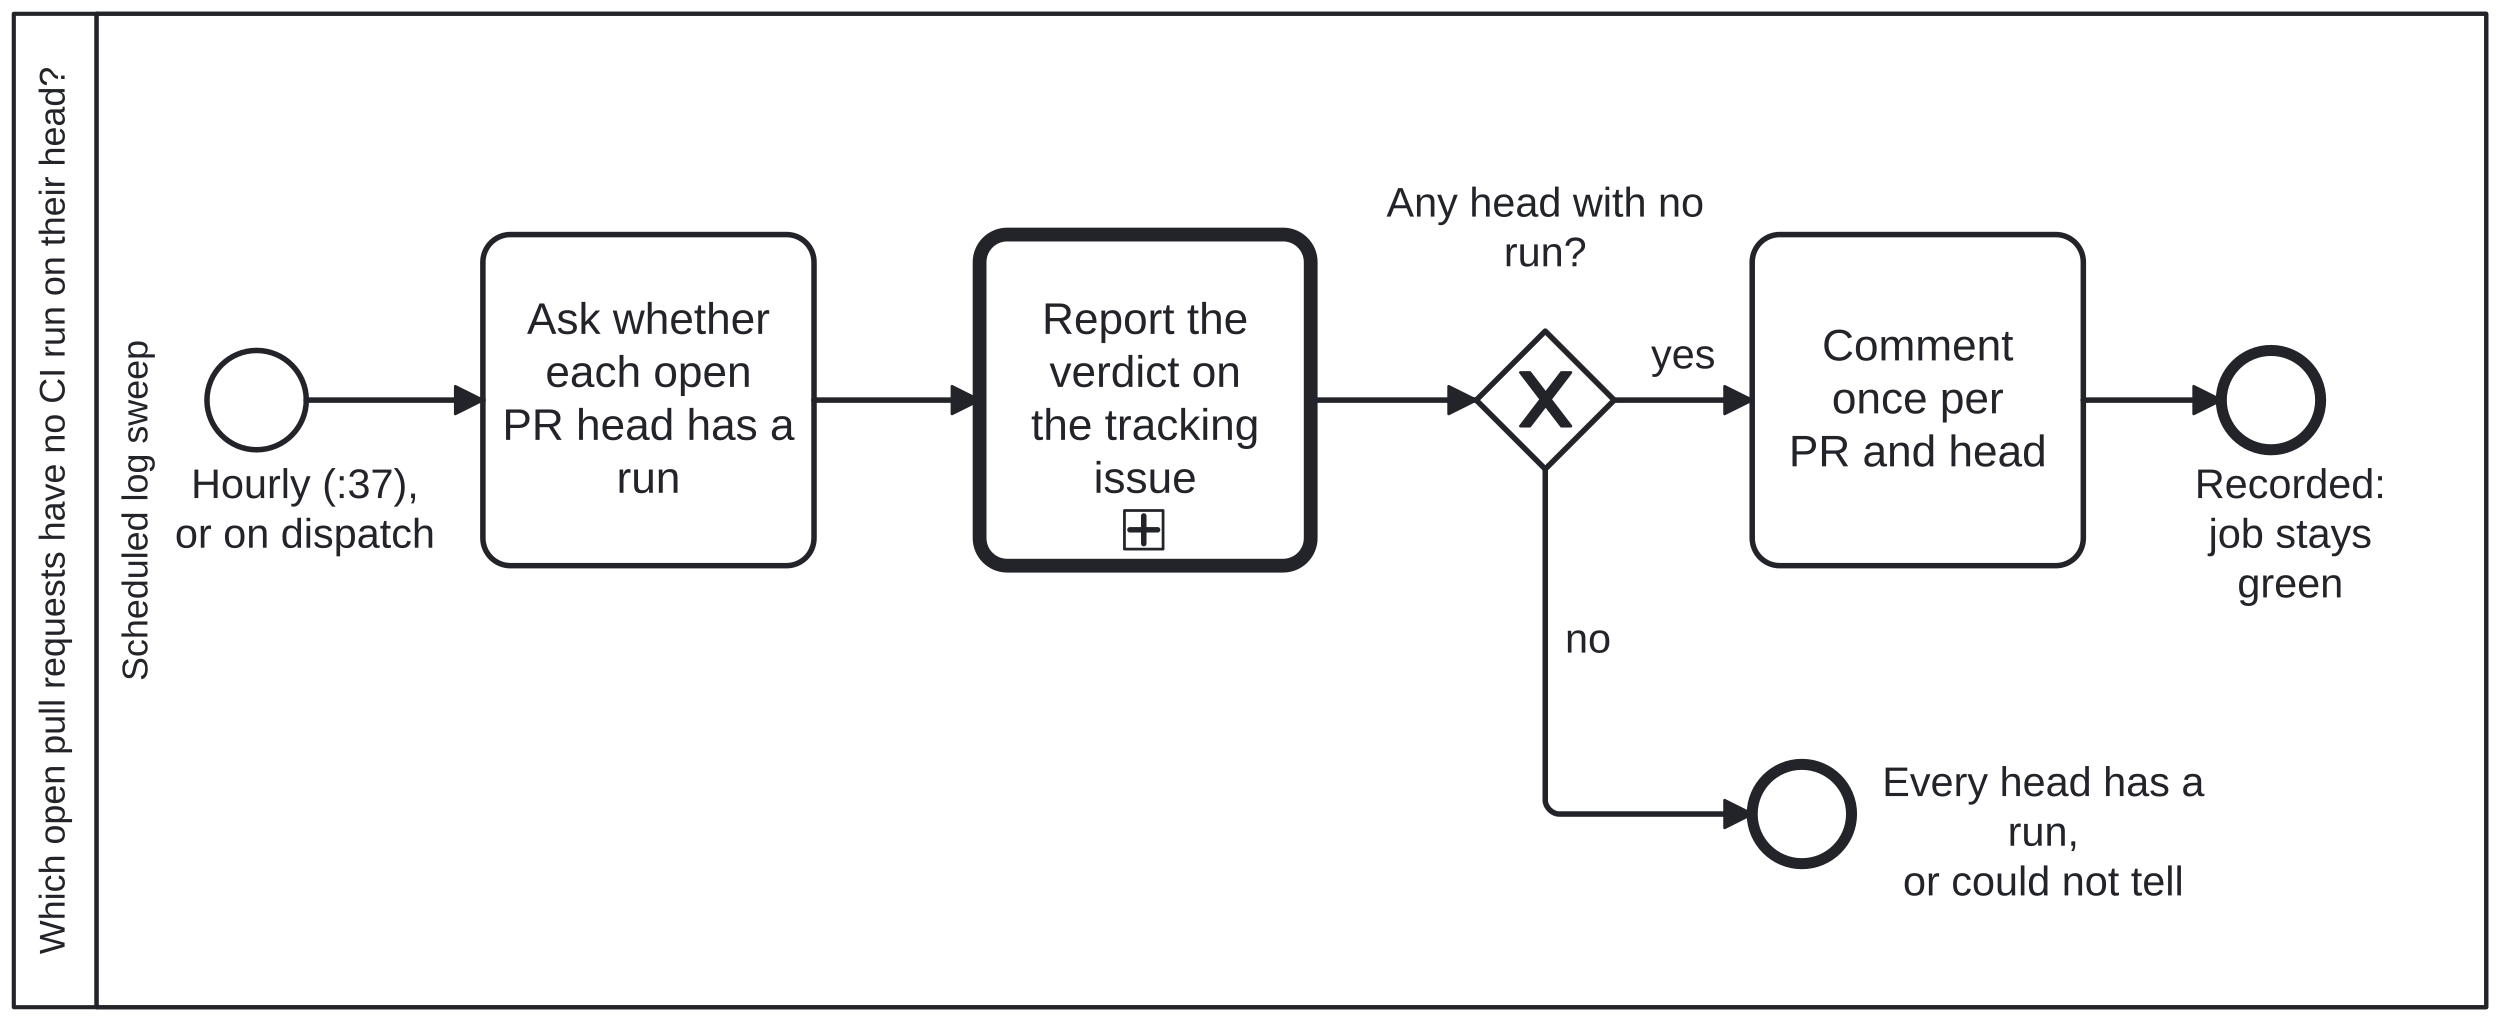
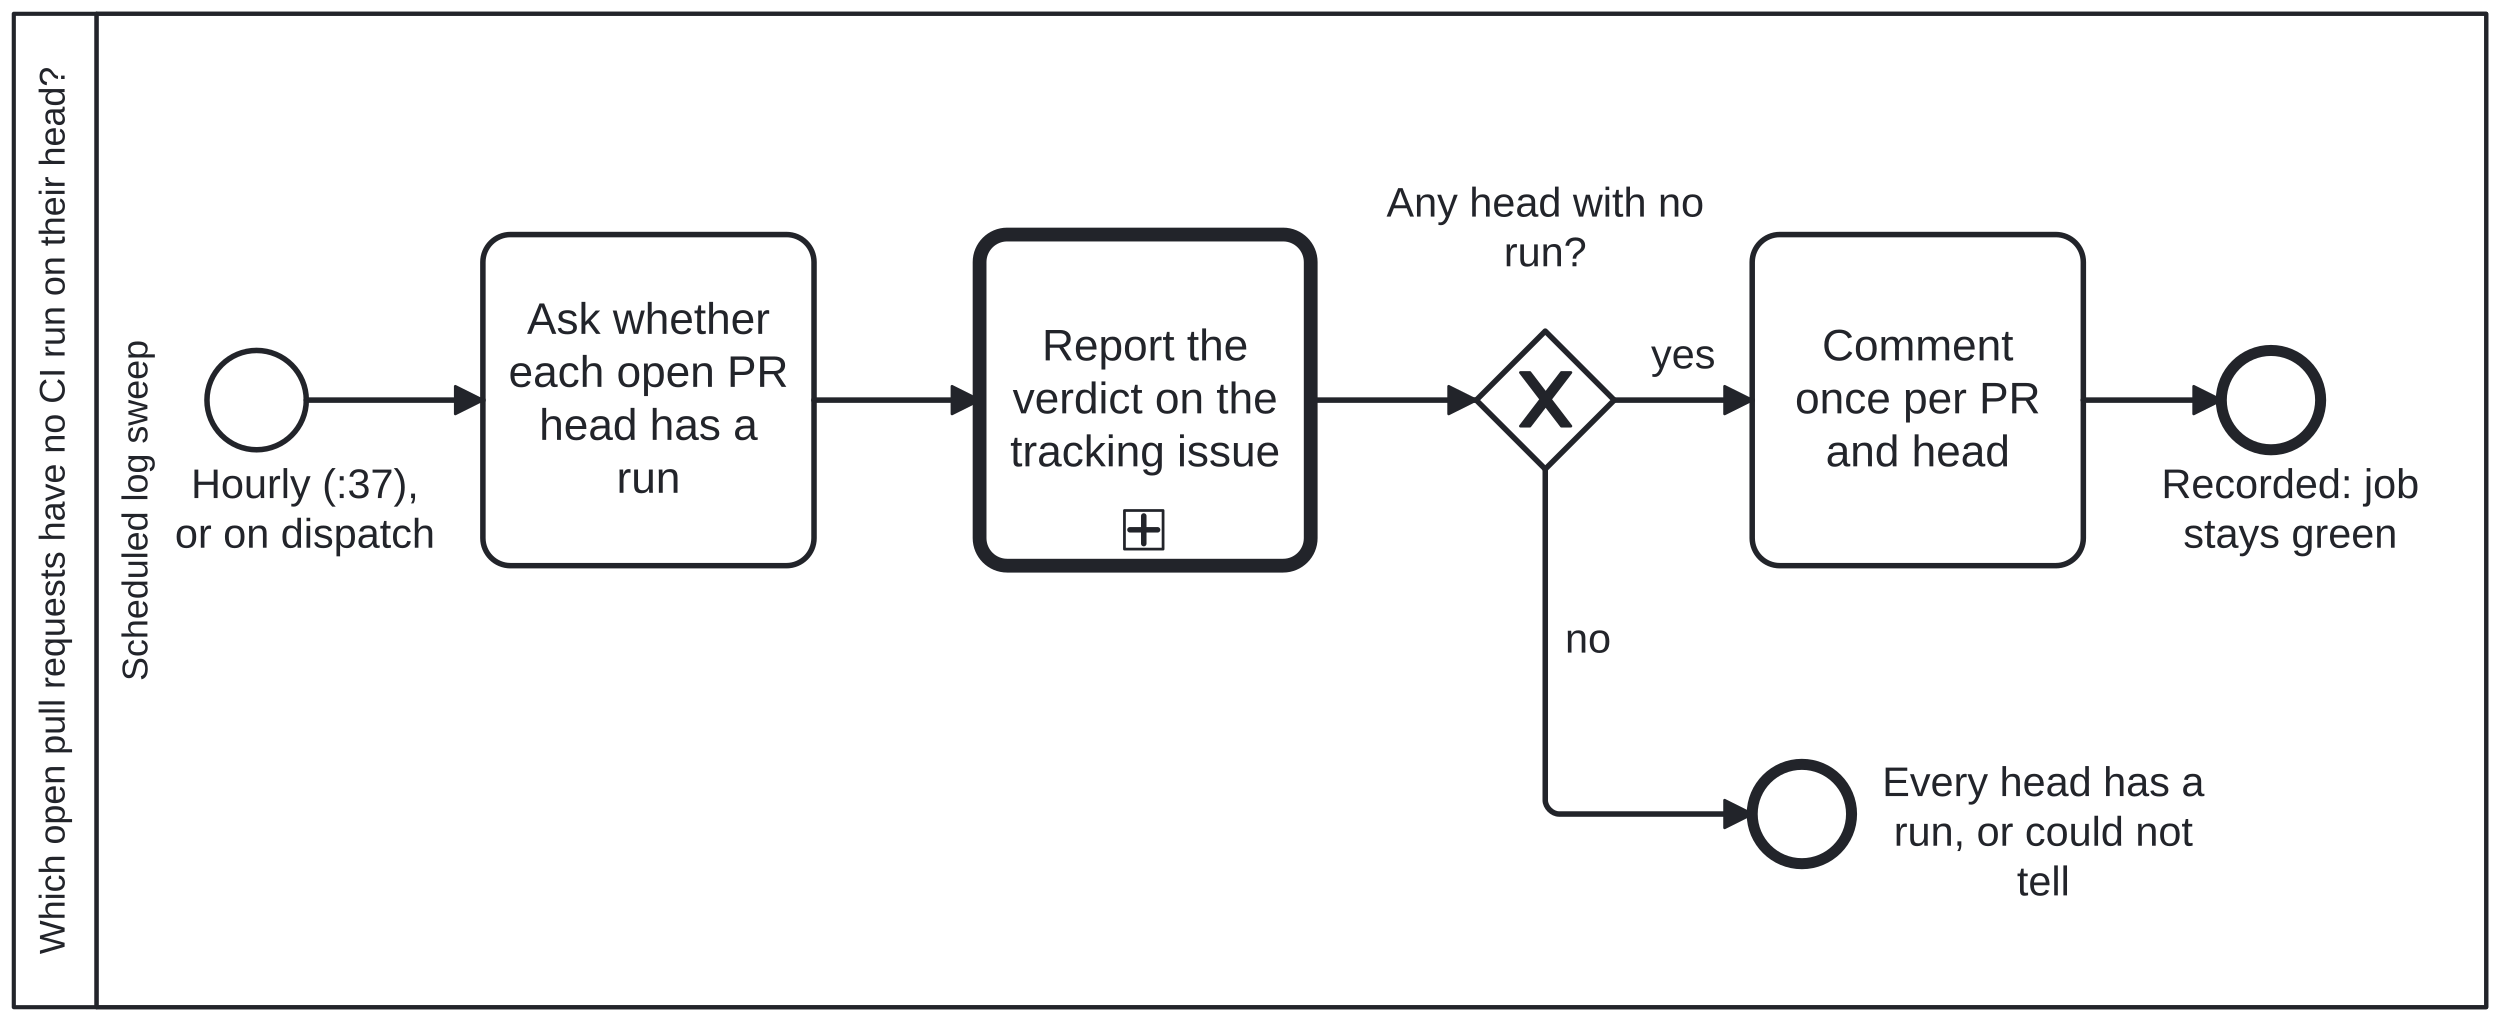
<svg xmlns="http://www.w3.org/2000/svg" width="100%" style="max-width:100%;height:auto" viewBox="55 55 906 370" version="1.1">
  <rect x="55" y="55" width="906" height="370" fill="#ffffff" />
  <g class="djs-group">
    <g class="djs-element djs-shape" data-element-id="Participant_Process_PrChecksPresent" style="display: block;" transform="matrix(1 0 0 1 60 60)">
      <g class="djs-visual">
        <rect x="0" y="0" width="896" height="360" rx="0" ry="0" style="stroke-linecap: round; stroke-linejoin: round; stroke: rgb(34, 36, 42); stroke-width: 1.5px; fill: white; fill-opacity: 0.95;" />
        <path style="fill: none; stroke-linecap: round; stroke-linejoin: round; stroke: rgb(34, 36, 42); stroke-width: 1.5px;" d="M30,0L30,360" />
        <text lineHeight="1.05" class="djs-label" transform="matrix(-1.83697e-16 -1 1 -1.83697e-16 0 360)" style="font-family: Arial, sans-serif; font-size: 13px; font-weight: normal; fill: rgb(34, 36, 42);">
          <tspan x="19.204" y="18.413">Which open pull requests have no CI run on their head?</tspan>
        </text>
      </g>
      <rect class="djs-hit djs-hit-all" x="0" y="0" width="896" height="360" style="fill: none; stroke-opacity: 0; stroke: white; stroke-width: 15px;" />
    </g>
    <g class="djs-children">
      <g class="djs-group">
        <g class="djs-element djs-shape" data-element-id="Lane_Ci" style="display: block;" transform="matrix(1 0 0 1 90 60)">
          <g class="djs-visual">
            <rect x="0" y="0" width="866" height="360" rx="0" ry="0" style="stroke-linecap: round; stroke-linejoin: round; stroke: rgb(34, 36, 42); stroke-width: 1.5px; fill: white; fill-opacity: 0.25;" />
            <text lineHeight="1.05" class="djs-label" transform="matrix(-1.83697e-16 -1 1 -1.83697e-16 0 360)" style="font-family: Arial, sans-serif; font-size: 13px; font-weight: normal; fill: rgb(34, 36, 42);">
              <tspan x="118.206" y="18.413">Scheduled log sweep</tspan>
            </text>
          </g>
          <rect class="djs-hit djs-hit-all" x="0" y="0" width="866" height="360" style="fill: none; stroke-opacity: 0; stroke: white; stroke-width: 15px;" />
        </g>
      </g>
      <g class="djs-group">
        <g class="djs-element djs-shape" data-element-id="Start_Sweep" style="display: block;" transform="matrix(1 0 0 1 130 182)">
          <g class="djs-visual">
            <circle cx="18" cy="18" r="18" style="stroke-linecap: round; stroke-linejoin: round; stroke: rgb(34, 36, 42); stroke-width: 2px; fill: white; fill-opacity: 0.95;" />
          </g>
          <rect class="djs-hit djs-hit-all" x="0" y="0" width="36" height="36" style="fill: none; stroke-opacity: 0; stroke: white; stroke-width: 15px;" />
        </g>
      </g>
      <g class="djs-group">
-         <g class="djs-element djs-shape" data-element-id="Start_Sweep_label" style="display: block;" transform="matrix(1 0 0 1 118 222)">
-           <g class="djs-visual">
-             <text lineHeight="1.2" class="djs-label" style="font-family: Arial, sans-serif; font-size: 15px; font-weight: normal; fill: rgb(34, 36, 42);">
-               <tspan x="6.239" y="13.5">Hourly (:37),</tspan>
-               <tspan x="0.387" y="31.5">or on dispatch</tspan>
-             </text>
-           </g>
-           <rect class="djs-hit djs-hit-all" x="0" y="0" width="95" height="36" style="fill: none; stroke-opacity: 0; stroke: white; stroke-width: 15px;" />
+         <g class="djs-element djs-shape" data-element-id="Start_Sweep_label" style="display: block;" transform="matrix(1 0 0 1 115 222)">
+           <g class="djs-visual">
+             <text lineHeight="1.2" class="djs-label" style="font-family: Arial, sans-serif; font-size: 15px; font-weight: normal; fill: rgb(34, 36, 42);">
+               <tspan x="9.239" y="13.5">Hourly (:37), </tspan>
+               <tspan x="3.387" y="31.5">or on dispatch</tspan>
+             </text>
+           </g>
+           <rect class="djs-hit djs-hit-all" x="0" y="0" width="101" height="36" style="fill: none; stroke-opacity: 0; stroke: white; stroke-width: 15px;" />
        </g>
      </g>
      <g class="djs-group">
        <g class="djs-element djs-shape" data-element-id="Task_Sweep" style="display: block;" transform="matrix(1 0 0 1 230 140)">
          <g class="djs-visual">
            <rect x="0" y="0" width="120" height="120" rx="10" ry="10" style="stroke-linecap: round; stroke-linejoin: round; stroke: rgb(34, 36, 42); stroke-width: 2px; fill: white; fill-opacity: 0.95;" />
            <text lineHeight="1.2" class="djs-label" style="font-family: Arial, sans-serif; font-size: 16px; font-weight: normal; fill: rgb(34, 36, 42);">
              <tspan x="15.98" y="36">Ask whether </tspan>
-               <tspan x="22.633" y="55.2">each open</tspan>
-               <tspan x="7.074" y="74.4">PR head has a</tspan>
+               <tspan x="9.297" y="55.2">each open PR </tspan>
+               <tspan x="20.41" y="74.4">head has a </tspan>
              <tspan x="48.438" y="93.6">run</tspan>
            </text>
          </g>
          <rect class="djs-hit djs-hit-all" x="0" y="0" width="120" height="120" style="fill: none; stroke-opacity: 0; stroke: white; stroke-width: 15px;" />
        </g>
      </g>
      <g class="djs-group">
        <a class="fa-subprocess-link" href="https://litlfred.github.io/folio-assistant/cat-harness/process/Process_TrackedWatch" target="_top">
          <g class="djs-element djs-shape" data-element-id="Call_Watch" style="display: block;" transform="matrix(1 0 0 1 410 140)">
            <g class="djs-visual">
              <rect x="0" y="0" width="120" height="120" rx="10" ry="10" style="stroke-linecap: round; stroke-linejoin: round; stroke: rgb(34, 36, 42); stroke-width: 5px; fill: white; fill-opacity: 0.95;" />
              <text lineHeight="1.2" class="djs-label" style="font-family: Arial, sans-serif; font-size: 16px; font-weight: normal; fill: rgb(34, 36, 42);">
-                 <tspan x="22.645" y="36">Report the </tspan>
-                 <tspan x="25.316" y="55.2">verdict on</tspan>
-                 <tspan x="18.645" y="74.4">the tracking </tspan>
-                 <tspan x="41.324" y="93.6">issue</tspan>
+                 <tspan x="22.645" y="45.6">Report the </tspan>
+                 <tspan x="11.973" y="64.8">verdict on the </tspan>
+                 <tspan x="11.09" y="84">tracking issue</tspan>
              </text>
              <rect x="0" y="0" width="14" height="14" rx="0" ry="0" style="stroke-linecap: round; stroke-linejoin: round; stroke: rgb(34, 36, 42); stroke-width: 1px; fill: white;" transform="matrix(1 0 0 1 52.5 100)" />
              <path data-marker="sub-process" d="m52.5,100 m 7,2 l 0,10 m -5,-5 l 10,0" style="fill: white; stroke-linecap: round; stroke-linejoin: round; stroke: rgb(34, 36, 42); stroke-width: 2px;" />
            </g>
            <rect class="djs-hit djs-hit-all" x="0" y="0" width="120" height="120" style="fill: none; stroke-opacity: 0; stroke: white; stroke-width: 15px;" />
          </g>
        </a>
      </g>
      <g class="djs-group">
        <g class="djs-element djs-shape" data-element-id="GW_Found" style="display: block;" transform="matrix(1 0 0 1 590 175)">
          <g class="djs-visual">
            <polygon points="25,0 50,25 25,50 0,25" style="stroke-linecap: round; stroke-linejoin: round; stroke: rgb(34, 36, 42); stroke-width: 2px; fill: white; fill-opacity: 0.95;" />
            <path d="m 16,15 7.429,9.714 -7.429,9.714 3.429,0 5.714,-7.464 5.714,7.464 3.429,0 -7.429,-9.714 7.429,-9.714 -3.429,0 -5.714,7.464 -5.714,-7.464 -3.429,0 z" style="fill: rgb(34, 36, 42); stroke-linecap: round; stroke-linejoin: round; stroke: rgb(34, 36, 42); stroke-width: 1px;" />
          </g>
          <rect class="djs-hit djs-hit-all" x="0" y="0" width="50" height="50" style="fill: none; stroke-opacity: 0; stroke: white; stroke-width: 15px;" />
        </g>
      </g>
      <g class="djs-group">
        <g class="djs-element djs-shape" data-element-id="GW_Found_label" style="display: block;" transform="matrix(1 0 0 1 557 120)">
          <g class="djs-visual">
            <text lineHeight="1.2" class="djs-label" style="font-family: Arial, sans-serif; font-size: 15px; font-weight: normal; fill: rgb(34, 36, 42);">
              <tspan x="0.461" y="13.5">Any head with no</tspan>
              <tspan x="42.989" y="31.5">run?</tspan>
            </text>
          </g>
          <rect class="djs-hit djs-hit-all" x="0" y="0" width="116" height="36" style="fill: none; stroke-opacity: 0; stroke: white; stroke-width: 15px;" />
        </g>
      </g>
      <g class="djs-group">
        <g class="djs-element djs-shape" data-element-id="End_Done" style="display: block;" transform="matrix(1 0 0 1 690 332)">
          <g class="djs-visual">
            <circle cx="18" cy="18" r="18" style="stroke-linecap: round; stroke-linejoin: round; stroke: rgb(34, 36, 42); stroke-width: 4px; fill: white; fill-opacity: 0.95;" />
          </g>
          <rect class="djs-hit djs-hit-all" x="0" y="0" width="36" height="36" style="fill: none; stroke-opacity: 0; stroke: white; stroke-width: 15px;" />
        </g>
      </g>
      <g class="djs-group">
        <g class="djs-element djs-shape" data-element-id="End_Done_label" style="display: block;" transform="matrix(1 0 0 1 737 330)">
          <g class="djs-visual">
            <text lineHeight="1.2" class="djs-label" style="font-family: Arial, sans-serif; font-size: 15px; font-weight: normal; fill: rgb(34, 36, 42);">
-               <tspan x="0.13" y="13.5">Every head has a</tspan>
-               <tspan x="45.576" y="31.5">run,</tspan>
-               <tspan x="7.637" y="49.5">or could not tell</tspan>
+               <tspan x="0.13" y="13.5">Every head has a </tspan>
+               <tspan x="4.301" y="31.5">run, or could not </tspan>
+               <tspan x="48.913" y="49.5">tell</tspan>
            </text>
          </g>
          <rect class="djs-hit djs-hit-all" x="0" y="0" width="117" height="54" style="fill: none; stroke-opacity: 0; stroke: white; stroke-width: 15px;" />
        </g>
      </g>
      <g class="djs-group">
        <g class="djs-element djs-shape" data-element-id="Task_Comment" style="display: block;" transform="matrix(1 0 0 1 690 140)">
          <g class="djs-visual">
            <rect x="0" y="0" width="120" height="120" rx="10" ry="10" style="stroke-linecap: round; stroke-linejoin: round; stroke: rgb(34, 36, 42); stroke-width: 2px; fill: white; fill-opacity: 0.95;" />
            <text lineHeight="1.2" class="djs-label" style="font-family: Arial, sans-serif; font-size: 16px; font-weight: normal; fill: rgb(34, 36, 42);">
              <tspan x="25.324" y="45.6">Comment </tspan>
-               <tspan x="28.867" y="64.8">once per</tspan>
-               <tspan x="13.297" y="84">PR and head</tspan>
+               <tspan x="15.531" y="64.8">once per PR </tspan>
+               <tspan x="26.633" y="84">and head</tspan>
            </text>
          </g>
          <rect class="djs-hit djs-hit-all" x="0" y="0" width="120" height="120" style="fill: none; stroke-opacity: 0; stroke: white; stroke-width: 15px;" />
        </g>
      </g>
      <g class="djs-group">
        <g class="djs-element djs-shape" data-element-id="End_Recorded" style="display: block;" transform="matrix(1 0 0 1 860 182)">
          <g class="djs-visual">
            <circle cx="18" cy="18" r="18" style="stroke-linecap: round; stroke-linejoin: round; stroke: rgb(34, 36, 42); stroke-width: 4px; fill: white; fill-opacity: 0.95;" />
          </g>
          <rect class="djs-hit djs-hit-all" x="0" y="0" width="36" height="36" style="fill: none; stroke-opacity: 0; stroke: white; stroke-width: 15px;" />
        </g>
      </g>
      <g class="djs-group">
-         <g class="djs-element djs-shape" data-element-id="End_Recorded_label" style="display: block;" transform="matrix(1 0 0 1 850 222)">
-           <g class="djs-visual">
-             <text lineHeight="1.2" class="djs-label" style="font-family: Arial, sans-serif; font-size: 15px; font-weight: normal; fill: rgb(34, 36, 42);">
-               <tspan x="0.397" y="13.5">Recorded:</tspan>
-               <tspan x="5.403" y="31.5">job stays </tspan>
-               <tspan x="15.818" y="49.5">green</tspan>
-             </text>
-           </g>
-           <rect class="djs-hit djs-hit-all" x="0" y="0" width="70" height="54" style="fill: none; stroke-opacity: 0; stroke: white; stroke-width: 15px;" />
+         <g class="djs-element djs-shape" data-element-id="End_Recorded_label" style="display: block;" transform="matrix(1 0 0 1 838 222)">
+           <g class="djs-visual">
+             <text lineHeight="1.2" class="djs-label" style="font-family: Arial, sans-serif; font-size: 15px; font-weight: normal; fill: rgb(34, 36, 42);">
+               <tspan x="0.304" y="13.5">Recorded: job</tspan>
+               <tspan x="8.229" y="31.5">stays green</tspan>
+             </text>
+           </g>
+           <rect class="djs-hit djs-hit-all" x="0" y="0" width="94" height="36" style="fill: none; stroke-opacity: 0; stroke: white; stroke-width: 15px;" />
        </g>
      </g>
      <g class="djs-group">
        <g class="djs-element djs-connection" data-element-id="Flow_0" style="display: block;">
          <g class="djs-visual">
            <defs>
              <marker id="folio-marker-1" viewBox="0 0 20 20" refX="11" refY="10" markerWidth="10" markerHeight="10" orient="auto">
                <path d="M 1 5 L 11 10 L 1 15 Z" style="stroke-linecap: round; stroke-linejoin: round; stroke: rgb(34, 36, 42); stroke-width: 1px; fill: rgb(34, 36, 42);" />
              </marker>
            </defs>
            <path data-corner-radius="5" style="fill: none; stroke-linecap: round; stroke-linejoin: round; stroke: rgb(34, 36, 42); stroke-width: 2px; marker-end: url('#folio-marker-1');" d="M166,200L230,200" />
          </g>
          <path d="M166,200L230,200" class="djs-hit djs-hit-stroke" style="fill: none; stroke-opacity: 0; stroke: white; stroke-width: 15px;" />
        </g>
      </g>
      <g class="djs-group">
        <g class="djs-element djs-connection" data-element-id="Flow_1" style="display: block;">
          <g class="djs-visual">
            <defs>
              <marker id="folio-marker-2" viewBox="0 0 20 20" refX="11" refY="10" markerWidth="10" markerHeight="10" orient="auto">
                <path d="M 1 5 L 11 10 L 1 15 Z" style="stroke-linecap: round; stroke-linejoin: round; stroke: rgb(34, 36, 42); stroke-width: 1px; fill: rgb(34, 36, 42);" />
              </marker>
            </defs>
            <path data-corner-radius="5" style="fill: none; stroke-linecap: round; stroke-linejoin: round; stroke: rgb(34, 36, 42); stroke-width: 2px; marker-end: url('#folio-marker-2');" d="M350,200L410,200" />
          </g>
          <path d="M350,200L410,200" class="djs-hit djs-hit-stroke" style="fill: none; stroke-opacity: 0; stroke: white; stroke-width: 15px;" />
        </g>
      </g>
      <g class="djs-group">
        <g class="djs-element djs-connection" data-element-id="Flow_2" style="display: block;">
          <g class="djs-visual">
            <defs>
              <marker id="folio-marker-3" viewBox="0 0 20 20" refX="11" refY="10" markerWidth="10" markerHeight="10" orient="auto">
                <path d="M 1 5 L 11 10 L 1 15 Z" style="stroke-linecap: round; stroke-linejoin: round; stroke: rgb(34, 36, 42); stroke-width: 1px; fill: rgb(34, 36, 42);" />
              </marker>
            </defs>
            <path data-corner-radius="5" style="fill: none; stroke-linecap: round; stroke-linejoin: round; stroke: rgb(34, 36, 42); stroke-width: 2px; marker-end: url('#folio-marker-3');" d="M530,200L590,200" />
          </g>
          <path d="M530,200L590,200" class="djs-hit djs-hit-stroke" style="fill: none; stroke-opacity: 0; stroke: white; stroke-width: 15px;" />
        </g>
      </g>
      <g class="djs-group">
        <g class="djs-element djs-connection" data-element-id="Flow_3" style="display: block;">
          <g class="djs-visual">
            <defs>
              <marker id="folio-marker-4" viewBox="0 0 20 20" refX="11" refY="10" markerWidth="10" markerHeight="10" orient="auto">
                <path d="M 1 5 L 11 10 L 1 15 Z" style="stroke-linecap: round; stroke-linejoin: round; stroke: rgb(34, 36, 42); stroke-width: 1px; fill: rgb(34, 36, 42);" />
              </marker>
            </defs>
            <path data-corner-radius="5" style="fill: none; stroke-linecap: round; stroke-linejoin: round; stroke: rgb(34, 36, 42); stroke-width: 2px; marker-end: url('#folio-marker-4');" d="M640,200L690,200" />
          </g>
          <path d="M640,200L690,200" class="djs-hit djs-hit-stroke" style="fill: none; stroke-opacity: 0; stroke: white; stroke-width: 15px;" />
        </g>
      </g>
      <g class="djs-group">
        <g class="djs-element djs-shape" data-element-id="Flow_3_label" style="display: block;" transform="matrix(1 0 0 1 653 175)">
          <g class="djs-visual">
            <text lineHeight="1.2" class="djs-label" style="font-family: Arial, sans-serif; font-size: 15px; font-weight: normal; fill: rgb(34, 36, 42);">
              <tspan x="0.329" y="13.5">yes</tspan>
            </text>
          </g>
          <rect class="djs-hit djs-hit-all" x="0" y="0" width="24" height="18" style="fill: none; stroke-opacity: 0; stroke: white; stroke-width: 15px;" />
        </g>
      </g>
      <g class="djs-group">
        <g class="djs-element djs-connection" data-element-id="Flow_4" style="display: block;">
          <g class="djs-visual">
            <defs>
              <marker id="folio-marker-5" viewBox="0 0 20 20" refX="11" refY="10" markerWidth="10" markerHeight="10" orient="auto">
                <path d="M 1 5 L 11 10 L 1 15 Z" style="stroke-linecap: round; stroke-linejoin: round; stroke: rgb(34, 36, 42); stroke-width: 1px; fill: rgb(34, 36, 42);" />
              </marker>
            </defs>
            <path data-corner-radius="5" style="fill: none; stroke-linecap: round; stroke-linejoin: round; stroke: rgb(34, 36, 42); stroke-width: 2px; marker-end: url('#folio-marker-5');" d="M615,225L615,345C615,347.5,617.5,350,620,350L690,350" />
          </g>
          <path d="M615,225L615,350L690,350" class="djs-hit djs-hit-stroke" style="fill: none; stroke-opacity: 0; stroke: white; stroke-width: 15px;" />
        </g>
      </g>
      <g class="djs-group">
        <g class="djs-element djs-shape" data-element-id="Flow_4_label" style="display: block;" transform="matrix(1 0 0 1 622 278)">
          <g class="djs-visual">
            <text lineHeight="1.2" class="djs-label" style="font-family: Arial, sans-serif; font-size: 15px; font-weight: normal; fill: rgb(34, 36, 42);">
              <tspan x="0.158" y="13.5">no</tspan>
            </text>
          </g>
          <rect class="djs-hit djs-hit-all" x="0" y="0" width="17" height="18" style="fill: none; stroke-opacity: 0; stroke: white; stroke-width: 15px;" />
        </g>
      </g>
      <g class="djs-group">
        <g class="djs-element djs-connection" data-element-id="Flow_5" style="display: block;">
          <g class="djs-visual">
            <defs>
              <marker id="folio-marker-6" viewBox="0 0 20 20" refX="11" refY="10" markerWidth="10" markerHeight="10" orient="auto">
                <path d="M 1 5 L 11 10 L 1 15 Z" style="stroke-linecap: round; stroke-linejoin: round; stroke: rgb(34, 36, 42); stroke-width: 1px; fill: rgb(34, 36, 42);" />
              </marker>
            </defs>
            <path data-corner-radius="5" style="fill: none; stroke-linecap: round; stroke-linejoin: round; stroke: rgb(34, 36, 42); stroke-width: 2px; marker-end: url('#folio-marker-6');" d="M810,200L860,200" />
          </g>
          <path d="M810,200L860,200" class="djs-hit djs-hit-stroke" style="fill: none; stroke-opacity: 0; stroke: white; stroke-width: 15px;" />
        </g>
      </g>
    </g>
  </g>
</svg>
